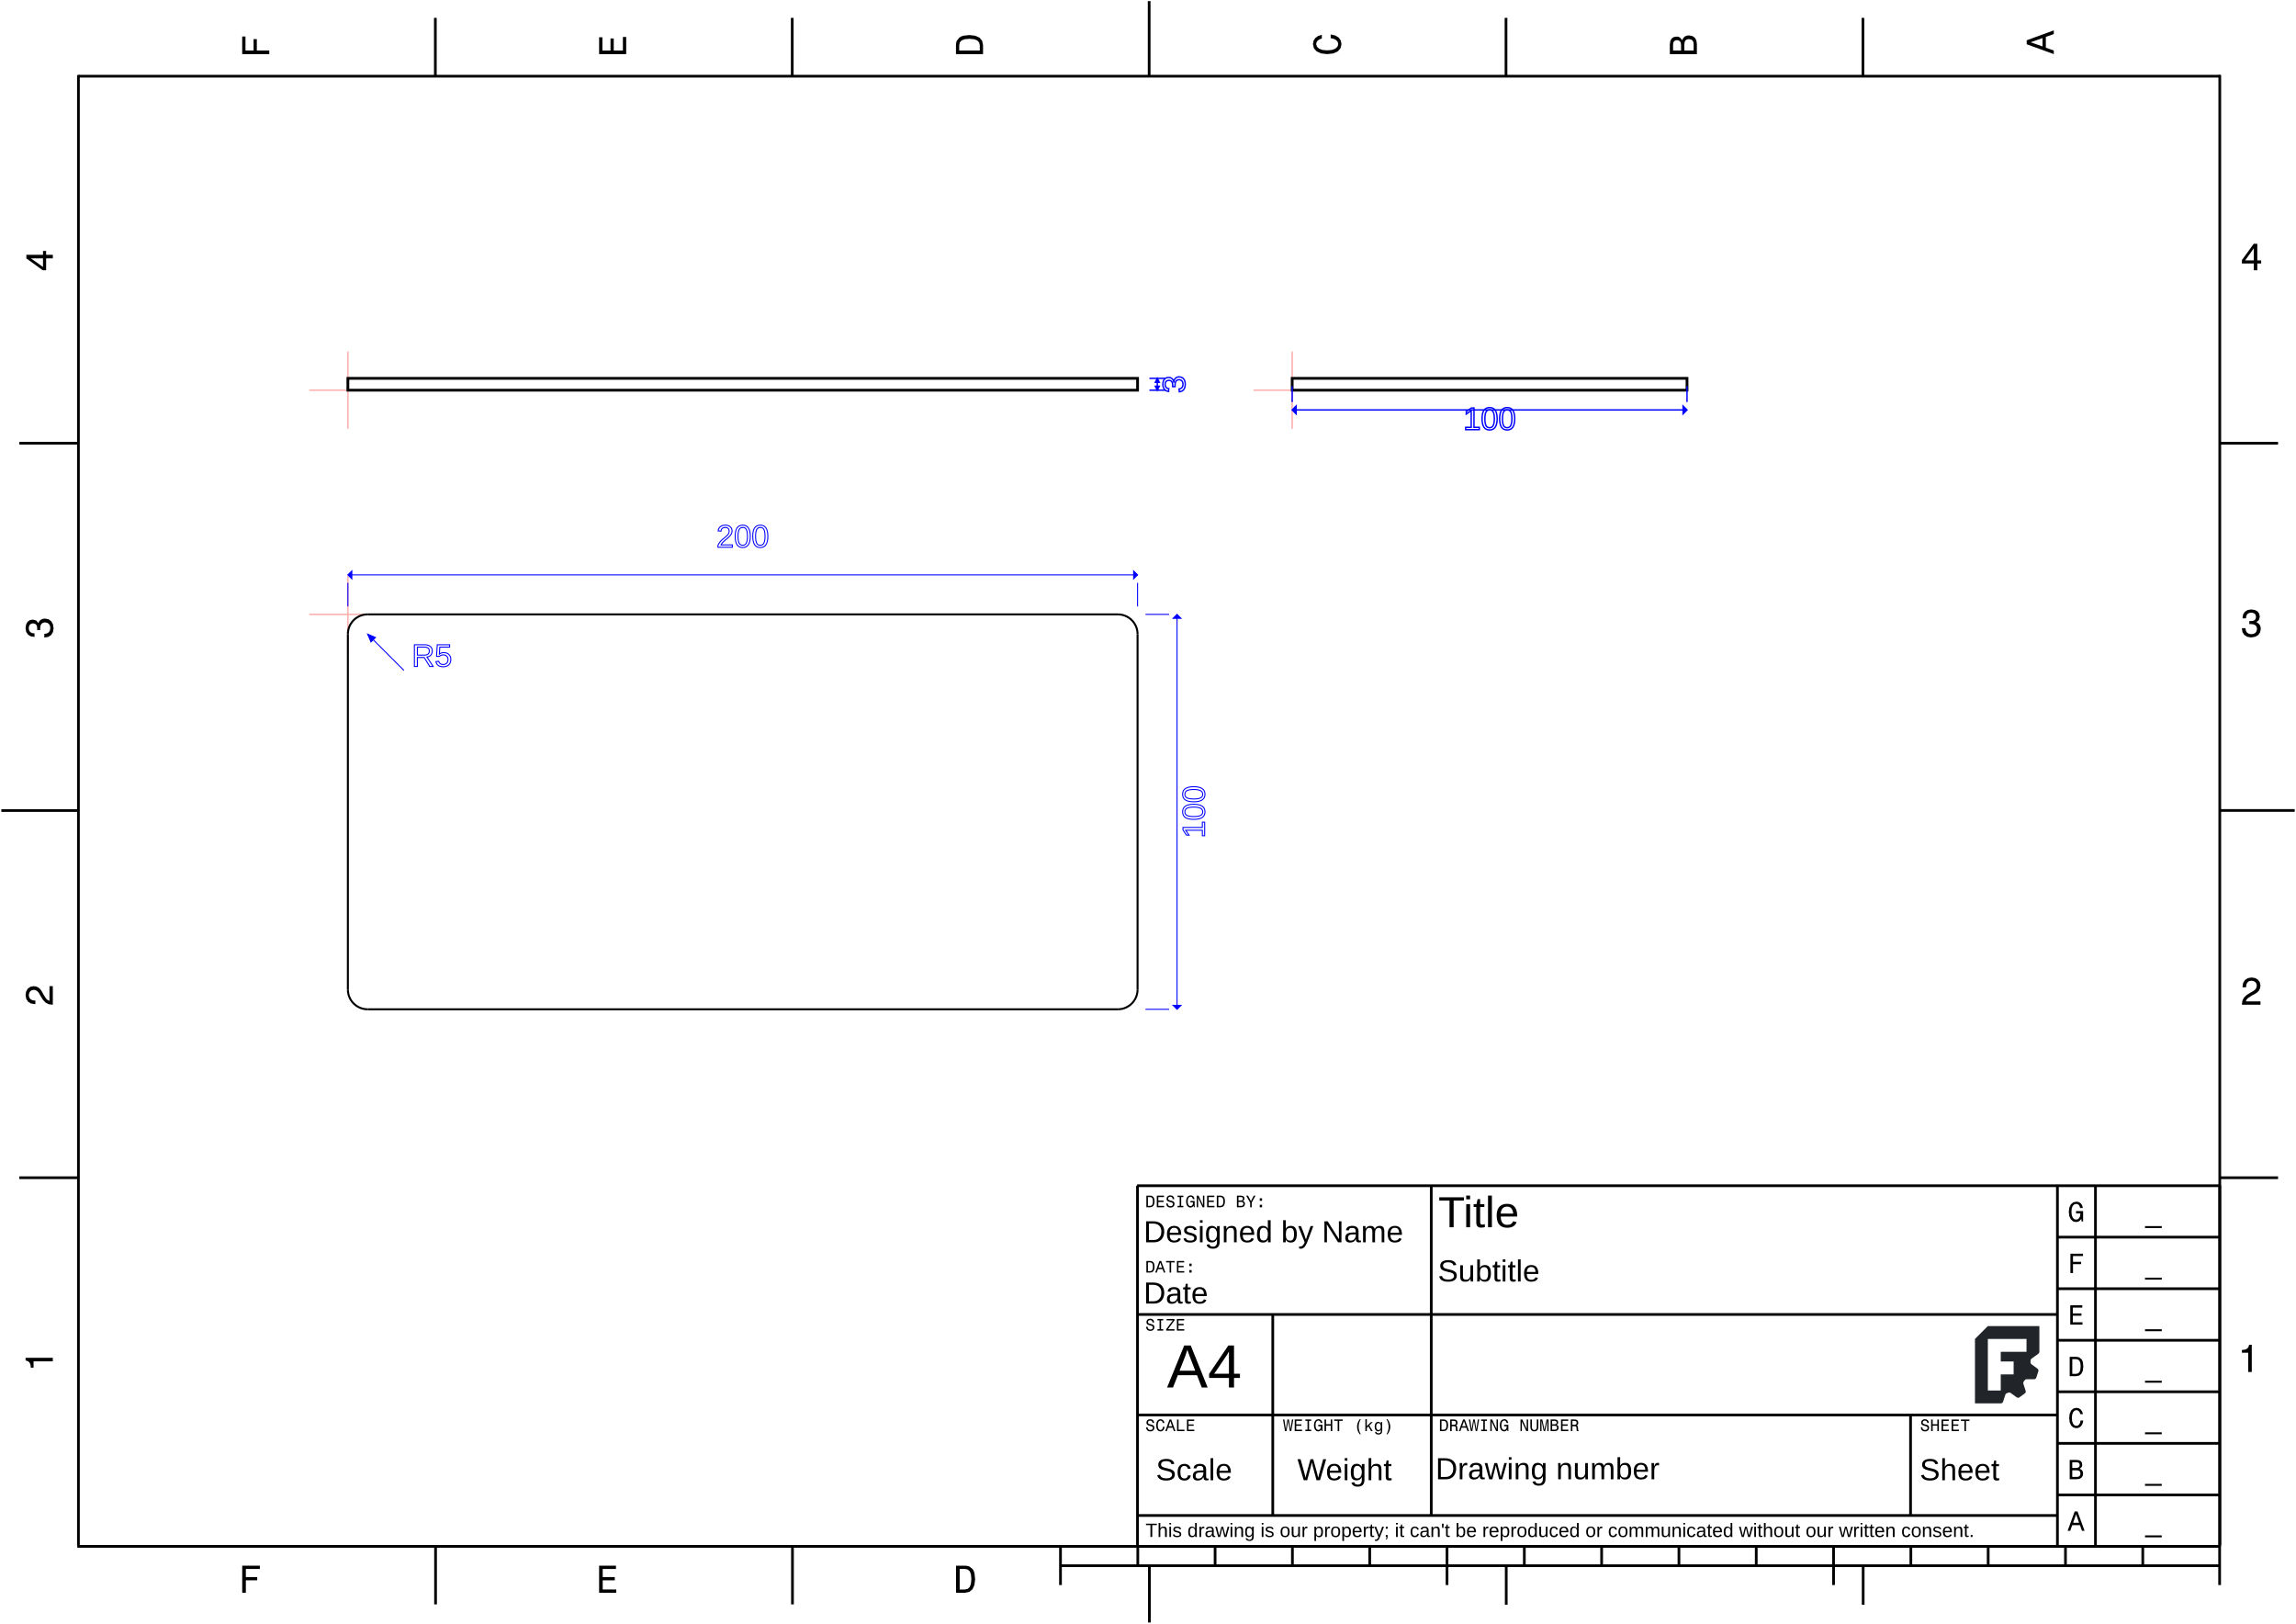
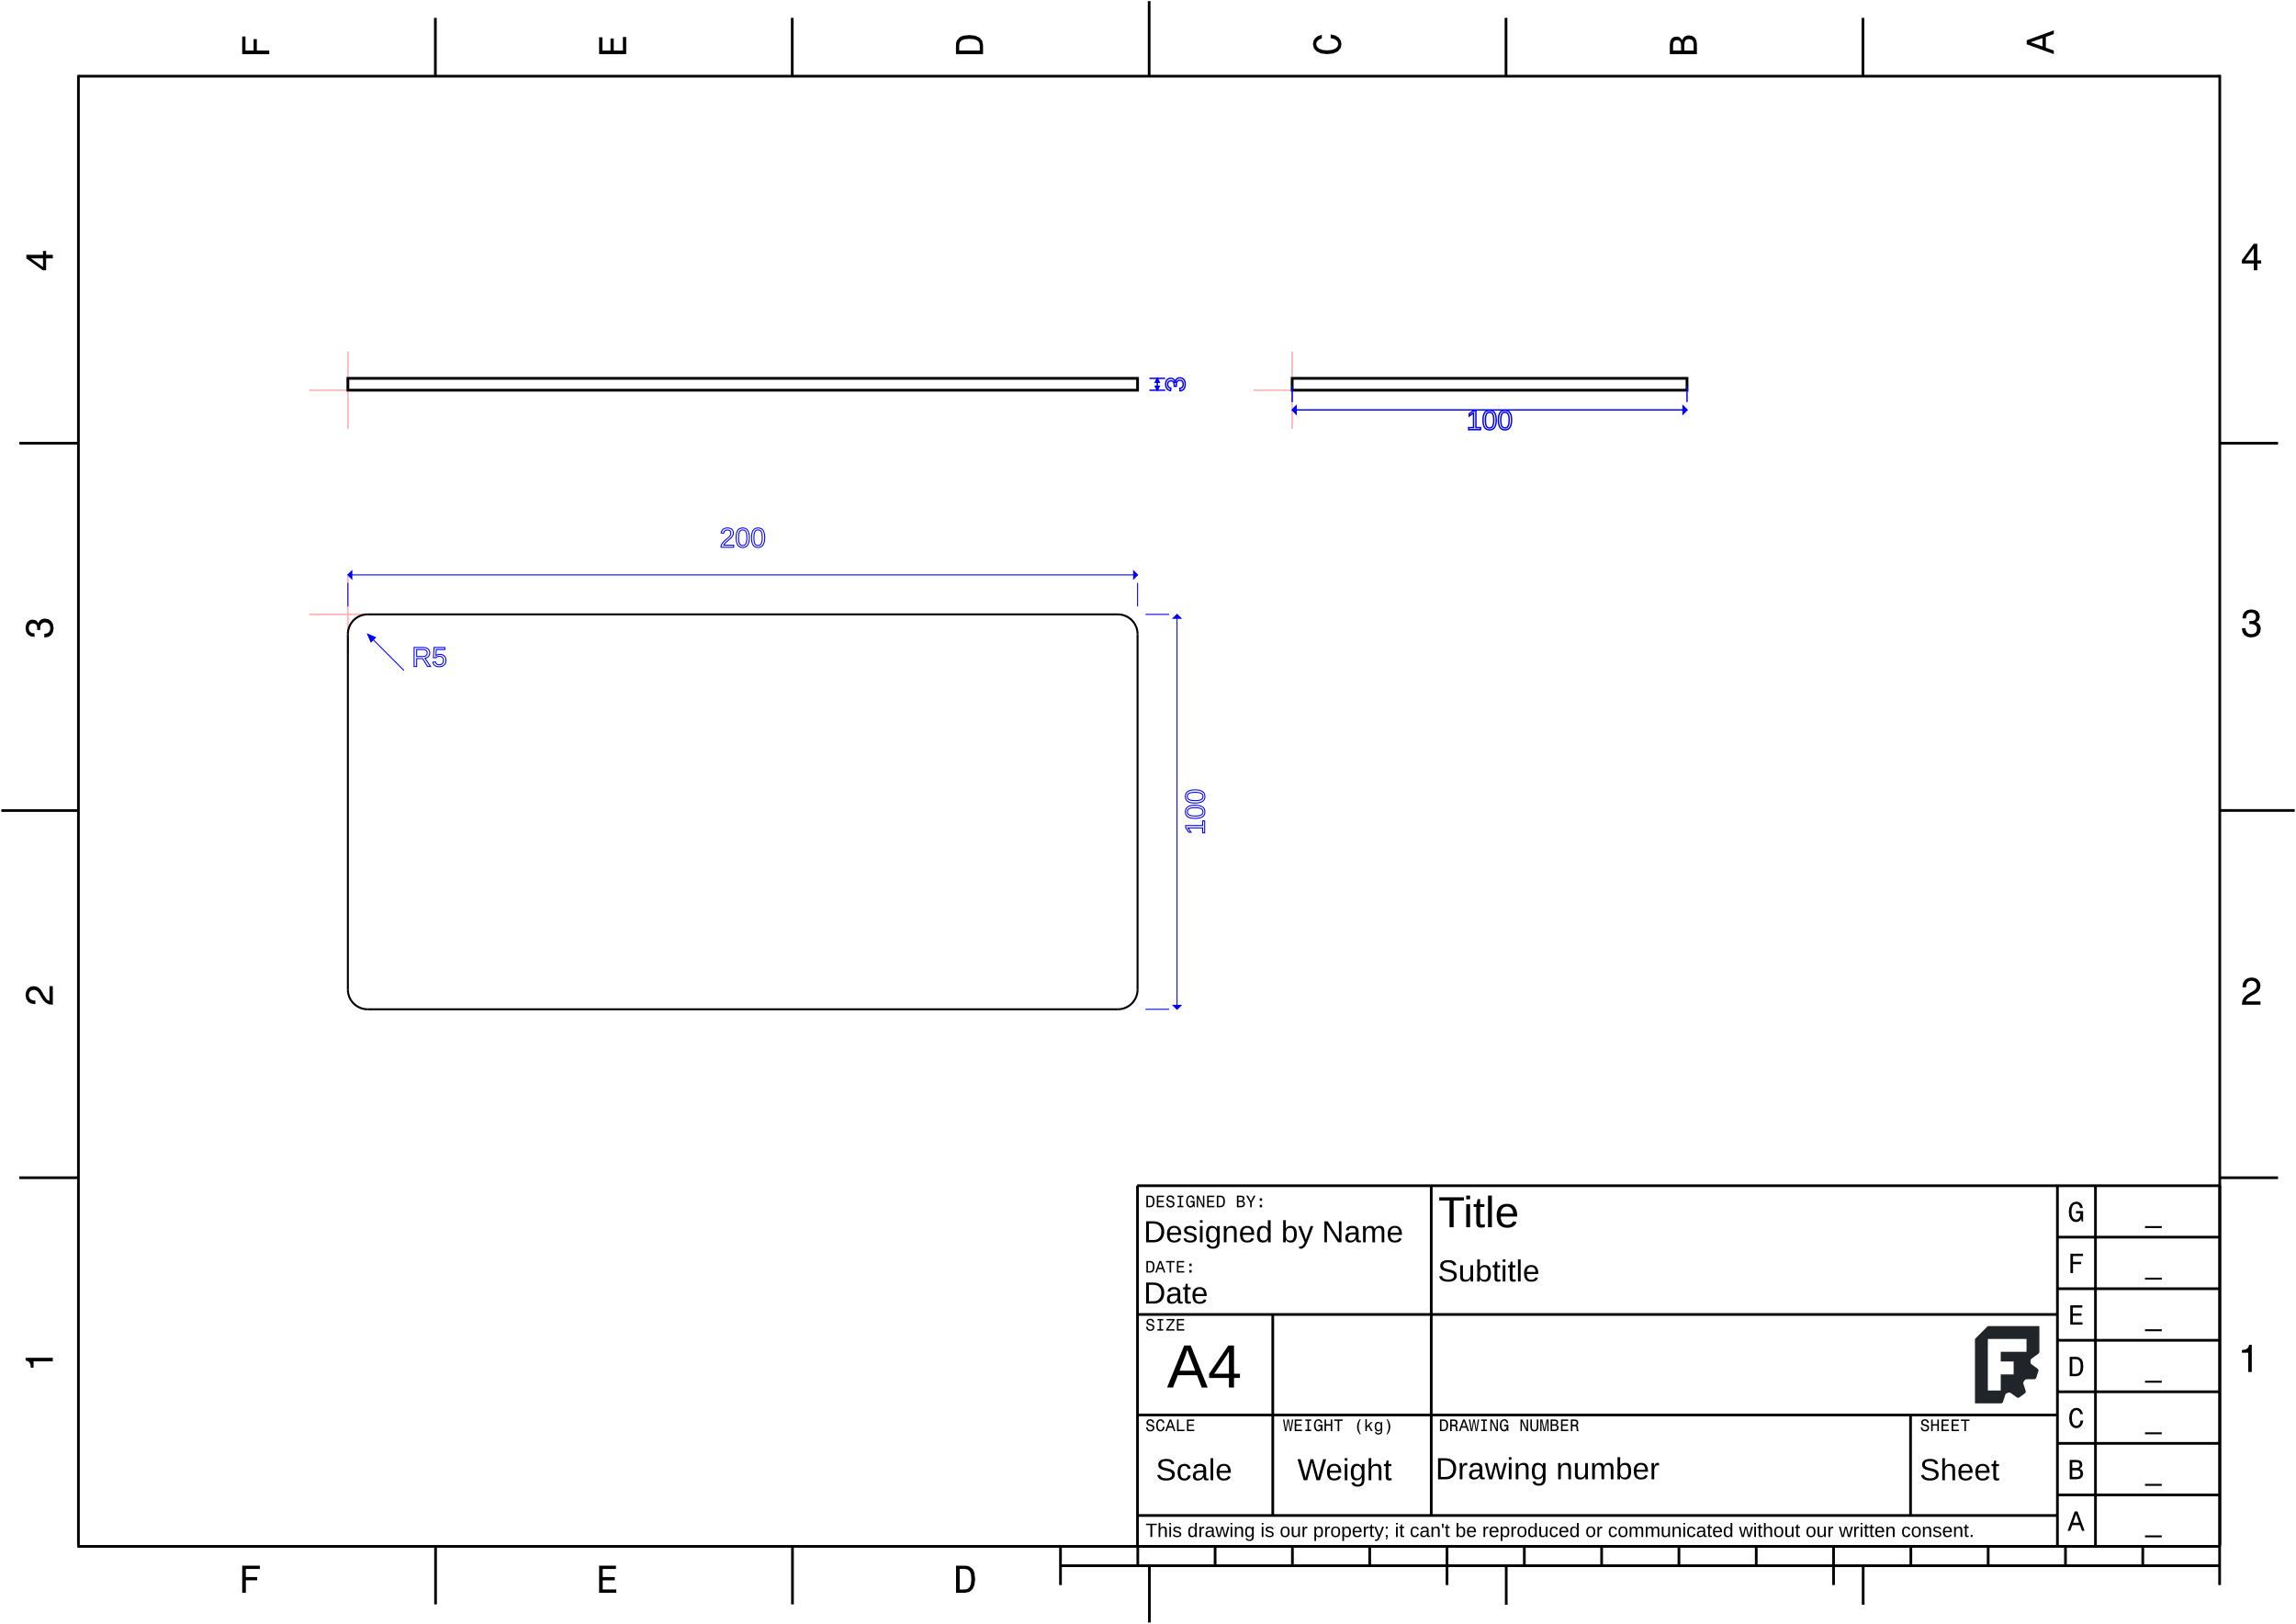
<svg xmlns="http://www.w3.org/2000/svg" xmlns:ns1="http://www.freecad.org/wiki/index.php?title=Svg_Namespace" id="svg2" width="297mm" height="210mm" version="1.1" viewBox="0 0 297 210">
  <defs id="defs1" />
  <path id="path6" d="m9.996 200h276.71" fill="none" stroke="#000" stroke-width=".35" />
  <path id="path8" d="m287.14 199.85v-190.16" fill="none" stroke="#000" stroke-width=".35" />
  <path id="path10" d="m287.2 9.854h-277.06" fill="none" stroke="#000" stroke-width=".35" />
  <path id="path12" d="m10.145 9.705v190.15" fill="none" stroke="#000" stroke-width=".35" />
  <path id="path14" d="m148.65 9.857v-9.715" fill="none" stroke="#000" stroke-width=".35" />
  <path id="path16" d="m148.68 202.65v7.194" fill="none" stroke="#000" stroke-width=".35" />
  <path id="path18" d="m10.169 104.83h-9.994" fill="none" stroke="#000" stroke-width=".35" />
  <path id="path20" d="m287.17 104.82h9.662" fill="none" stroke="#000" stroke-width=".35" />
  <path id="path22" d="m241.01 202.44v5.112" fill="none" stroke="#000" stroke-width=".35" />
  <path id="path24" d="m56.342 200v7.5" fill="none" stroke="#000" stroke-width=".35" />
  <path id="path26" d="m194.84 202.44v5.112" fill="none" stroke="#000" stroke-width=".35" />
  <path id="path28" d="m102.51 200v7.5" fill="none" stroke="#000" stroke-width=".35" />
  <path id="path32" d="m102.48 9.852v-7.541" fill="none" stroke="#000" stroke-width=".35" />
  <path id="path34" d="m194.81 9.852v-7.541" fill="none" stroke="#000" stroke-width=".35" />
  <path id="path36" d="m56.315 9.852v-7.541" fill="none" stroke="#000" stroke-width=".35" />
  <path id="path38" d="m240.98 9.852v-7.541" fill="none" stroke="#000" stroke-width=".35" />
  <path id="path42" d="m10 57.325h-7.5" fill="none" stroke="#000" stroke-width=".35" />
  <path id="path44" d="m10 152.32h-7.5" fill="none" stroke="#000" stroke-width=".35" />
  <path id="path46" d="m287.18 57.325h7.5" fill="none" stroke="#000" stroke-width=".35" />
  <path id="path48" d="m287.18 152.32h7.5" fill="none" stroke="#000" stroke-width=".35" />
  <path id="path50" d="m137.15 202.5h150.05" fill="none" stroke="#000" stroke-width=".35" />
  <path id="path52" d="m187.18 200v5" fill="none" stroke="#000" stroke-width=".35" />
  <path id="path54" d="m237.18 200v5" fill="none" stroke="#000" stroke-width=".35" />
  <path id="path58" d="m257.18 200v2.5" fill="none" stroke="#000" stroke-width=".35" />
  <path id="path62" d="m247.18 200v2.5" fill="none" stroke="#000" stroke-width=".35" />
  <path id="path66" d="m227.18 200v2.5" fill="none" stroke="#000" stroke-width=".35" />
  <path id="path68" d="m207.18 200v2.5" fill="none" stroke="#000" stroke-width=".35" />
  <path id="path70" d="m217.18 200v2.5" fill="none" stroke="#000" stroke-width=".35" />
  <path id="path72" d="m137.18 200v5" fill="none" stroke="#000" stroke-width=".35" />
  <path id="path74" d="m287.12 200v5" fill="none" stroke="#000" stroke-width=".35" />
  <path id="path78" d="m177.18 200v2.5" fill="none" stroke="#000" stroke-width=".35" />
  <path id="path80" d="m167.18 200v2.5" fill="none" stroke="#000" stroke-width=".35" />
  <path id="path82" d="m197.18 200v2.5" fill="none" stroke="#000" stroke-width=".35" />
  <path id="path84" d="m147.18 200v2.5" fill="none" stroke="#000" stroke-width=".35" />
  <path id="path86" d="m277.18 200v2.5" fill="none" stroke="#000" stroke-width=".35" />
  <path id="path88" d="m157.18 200v2.5" fill="none" stroke="#000" stroke-width=".35" />
  <path id="path90" d="m267.18 200v2.5" fill="none" stroke="#000" stroke-width=".35" />
  <g id="g470" transform="translate(-110.92 .82999)" fill="none" stroke="#000" stroke-width=".13">
    <path id="path472" d="m234.58 5.005v1.165h3.5v-1.165l-0.111-0.55-0.338-0.409-0.549-0.252-0.752-0.091-0.766 0.081-0.303 0.101-0.242 0.141-0.328 0.409-0.081 0.267-0.03 0.303zm0.419 0.035 0.075-0.383 0.232-0.262 0.414-0.156 0.61-0.05 0.59 0.055 0.414 0.156 0.247 0.267 0.081 0.373v0.661h-2.663v-0.661z" fill="#000" fill-rule="evenodd" stroke="none" />
  </g>
  <g id="g474" transform="translate(-104.58 .94092)" fill="none" stroke="#000" stroke-width=".13">
    <path id="path476" d="m185.58 6.059v-2.219h-0.423v1.755h-1.186v-1.563h-0.418v1.563h-1.049v-1.715h-0.424v2.179h3.5z" fill="#000" fill-rule="evenodd" stroke="none" />
  </g>
  <g id="g478" transform="translate(-117.15 .7493)" fill="none" stroke="#000" stroke-width=".13">
    <path id="path480" d="m289.28 4.183 0.424 0.101 0.302 0.166 0.187 0.232 0.06 0.272-0.09 0.328-0.273 0.257-0.444 0.171-0.615 0.055-0.61-0.055-0.449-0.166-0.272-0.257-0.096-0.333 0.05-0.242 0.142-0.207 0.227-0.161 0.312-0.111v-0.479l-0.479 0.151-0.363 0.262-0.227 0.358-0.081 0.429 0.126 0.535 0.353 0.408 0.58 0.262 0.787 0.091 0.787-0.091 0.58-0.262 0.358-0.408 0.121-0.535-0.096-0.469-0.267-0.378-0.439-0.267-0.595-0.141v0.484z" fill="#000" fill-rule="evenodd" stroke="none" />
  </g>
  <g id="g482" transform="translate(-98.25 .96616)" fill="none" stroke="#000" stroke-width=".13">
    <path id="path484" d="m133.08 6.034v-0.469h-1.609v-1.473h-0.418v1.473h-1.049v-1.81h-0.424v2.28h3.5z" fill="#000" fill-rule="evenodd" stroke="none" />
  </g>
  <g id="g486" transform="translate(-123.58 .83502)" fill="none" stroke="#000" stroke-width=".13">
    <path id="path488" d="m341.19 4.37-0.292-0.353-0.197-0.091-0.242-0.03-0.379 0.066-0.272 0.197-0.166 0.318-0.061 0.444v1.246h3.5v-1.316l-0.07-0.469-0.207-0.348-0.328-0.217-0.444-0.076-0.297 0.045-0.247 0.121-0.182 0.197-0.116 0.267zm-0.156 0.646v0.686h-1.034v-0.726l0.03-0.272 0.091-0.192 0.156-0.116 0.232-0.04 0.232 0.045 0.162 0.121 0.1 0.207 0.031 0.287zm1.629-0.111v0.797h-1.206v-0.751l0.036-0.318 0.105-0.227 0.182-0.136 0.262-0.045 0.278 0.045 0.191 0.126 0.116 0.212 0.036 0.298z" fill="#000" fill-rule="evenodd" stroke="none" />
  </g>
  <g id="g494" transform="translate(-129.91 .46686)" fill="none" stroke="#000" stroke-width=".13">
    <path id="path496" d="m395.58 6.533v-0.464l-1.029-0.368v-1.397l1.029-0.368v-0.474l-3.505 1.281v0.514l3.505 1.276zm-1.457-0.994-1.544-0.54 1.544-0.54v1.079z" fill="#000" fill-rule="evenodd" stroke="none" />
  </g>
  <g id="g502" transform="translate(0,-30.221)" fill="none" stroke="#000" stroke-width=".13">
    <path id="path504" d="m5.734 112.67h0.035l0.484-0.081 0.363-0.237 0.232-0.373 0.086-0.494-0.086-0.525-0.222-0.393-0.353-0.252-0.454-0.091-0.298 0.04-0.242 0.111-0.187 0.182-0.136 0.242-0.272-0.328-0.434-0.116-0.393 0.076-0.298 0.217-0.187 0.353-0.066 0.484 0.081 0.454 0.222 0.348 0.353 0.227 0.469 0.075h0.035v-0.449l-0.323-0.04-0.232-0.131-0.141-0.212-0.05-0.297 0.04-0.263 0.106-0.191 0.171-0.116 0.232-0.046 0.247 0.046 0.166 0.121 0.101 0.211 0.03 0.288-0.005 0.197h0.398l-0.01-0.247 0.045-0.318 0.121-0.237 0.197-0.141 0.257-0.051 0.293 0.056 0.217 0.146 0.136 0.232 0.045 0.307-0.05 0.318-0.151 0.232-0.242 0.146-0.333 0.056v0.464z" fill="#000" fill-rule="evenodd" stroke="none" />
  </g>
  <g id="g506" transform="translate(0,-56.881)" fill="none" stroke="#000" stroke-width=".13">
    <path id="path508" d="m6.833 186.83v-2.406h-0.434v1.901l-0.237-0.106-0.197-0.181-0.358-0.56-0.151-0.298-0.217-0.332-0.252-0.237-0.298-0.137-0.338-0.05-0.424 0.086-0.333 0.237-0.212 0.363-0.076 0.469 0.086 0.484 0.237 0.368 0.378 0.237 0.499 0.081h0.071v-0.459h-0.04l-0.343-0.045-0.252-0.137-0.161-0.216-0.055-0.288 0.05-0.292 0.126-0.217 0.197-0.142 0.247-0.05 0.232 0.035 0.197 0.096 0.171 0.162 0.151 0.221 0.161 0.298 0.313 0.494 0.333 0.348 0.403 0.207 0.509 0.066h0.015z" fill="#000" fill-rule="evenodd" stroke="none" />
  </g>
  <g id="g510" transform="translate(-123.73 -30.884)" fill="none" stroke="#000" stroke-width=".13">
    <path id="path512" d="m413.73 112.13v0.035l0.081 0.484 0.237 0.363 0.373 0.232 0.494 0.086 0.525-0.086 0.393-0.222 0.252-0.353 0.091-0.454-0.04-0.297-0.111-0.242-0.182-0.187-0.242-0.136 0.328-0.272 0.116-0.434-0.076-0.393-0.217-0.298-0.353-0.186-0.484-0.066-0.454 0.081-0.348 0.222-0.227 0.353-0.075 0.469v0.035h0.449l0.04-0.323 0.131-0.232 0.212-0.141 0.297-0.05 0.263 0.04 0.191 0.106 0.116 0.171 0.046 0.232-0.046 0.247-0.121 0.167-0.211 0.101-0.288 0.03-0.197-5e-3v0.398l0.247-0.01 0.318 0.046 0.237 0.121 0.141 0.196 0.051 0.257-0.056 0.293-0.146 0.217-0.232 0.136-0.307 0.045-0.318-0.05-0.232-0.151-0.146-0.242-0.056-0.333h-0.464z" fill="#000" fill-rule="evenodd" stroke="none" />
  </g>
  <g id="g514" transform="translate(-123.77 -57.483)" fill="none" stroke="#000" stroke-width=".13">
    <path id="path516" d="m413.77 187.43h2.406v-0.434h-1.901l0.106-0.237 0.181-0.196 0.56-0.358 0.298-0.152 0.332-0.216 0.237-0.253 0.137-0.297 0.05-0.338-0.086-0.424-0.237-0.333-0.363-0.211-0.469-0.076-0.484 0.086-0.368 0.237-0.237 0.378-0.081 0.499v0.071h0.459v-0.04l0.045-0.343 0.137-0.253 0.217-0.161 0.287-0.055 0.292 0.05 0.217 0.126 0.142 0.197 0.05 0.247-0.035 0.232-0.096 0.197-0.162 0.171-0.221 0.151-0.298 0.162-0.494 0.312-0.348 0.333-0.207 0.404-0.066 0.509v0.015z" fill="#000" fill-rule="evenodd" stroke="none" />
  </g>
  <g id="g518" transform="translate(0,-3.5108)" fill="none" stroke="#000" stroke-width=".13">
    <path id="path520" d="m6.833 36.923v-0.454h-0.867v-0.499h-0.403v0.499h-2.154v0.459l2.113 1.533h0.444v-1.538h0.867zm-1.271 1.115-1.568-1.115h1.568v1.115z" fill="#000" fill-rule="evenodd" stroke="none" />
  </g>
  <g id="g522" transform="translate(0,-83.82)" fill="none" stroke="#000" stroke-width=".13">
    <path id="path524" d="m6.833 259.89v-0.459h-3.525v0.343l0.308 0.091 0.207 0.181 0.121 0.278 0.04 0.383h0.358v-0.817h2.491z" fill="#000" fill-rule="evenodd" stroke="none" />
  </g>
  <g id="g526" transform="translate(-123.74 -4.0832)" fill="none" stroke="#000" stroke-width=".13">
    <path id="path528" d="m415.28 39.033h0.454v-0.867h0.5v-0.404h-0.5v-2.153h-0.459l-1.533 2.113v0.444h1.538v0.867zm-1.114-1.271 1.114-1.568v1.568h-1.114z" fill="#000" fill-rule="evenodd" stroke="none" />
  </g>
  <g id="g530" transform="translate(-124.09 -84.183)" fill="none" stroke="#000" stroke-width=".13">
    <path id="path532" d="m414.91 261.63h0.459v-3.525h-0.343l-0.091 0.308-0.181 0.206-0.277 0.121-0.384 0.041v0.358h0.817v2.491z" fill="#000" fill-rule="evenodd" stroke="none" />
  </g>
  <g id="g482-7" transform="matrix(0 1 -1 0 37.367 72.917)" fill="none" stroke="#000" stroke-width=".13">
    <path id="path484-3" d="m133.08 6.034v-0.469h-1.609v-1.473h-0.418v1.473h-1.049v-1.81h-0.424v2.28h3.5z" fill="#000" fill-rule="evenodd" stroke="none" />
  </g>
  <g id="g474-4" transform="matrix(0 1 -1 0 83.559 20.417)" fill="none" stroke="#000" stroke-width=".13">
    <path id="path476-2" d="m185.58 6.059v-2.219h-0.423v1.755h-1.186v-1.563h-0.418v1.563h-1.049v-1.715h-0.424v2.179h3.5z" fill="#000" fill-rule="evenodd" stroke="none" />
  </g>
  <g id="g470-7" transform="matrix(0 1 -1 0 129.84 -32.083)" fill="none" stroke="#000" stroke-width=".13">
    <path id="path472-0" d="m234.58 5.005v1.165h3.5v-1.165l-0.111-0.55-0.338-0.409-0.549-0.252-0.752-0.091-0.766 0.081-0.303 0.101-0.242 0.141-0.328 0.409-0.081 0.267-0.03 0.303zm0.419 0.035 0.075-0.383 0.232-0.262 0.414-0.156 0.61-0.05 0.59 0.055 0.414 0.156 0.247 0.267 0.081 0.373v0.661h-2.663v-0.661z" fill="#000" fill-rule="evenodd" stroke="none" />
  </g>
  <g id="g4419" transform="translate(-153.06 .054004)">
    <path id="path92" d="m300.15 199.95h140.09" fill="none" stroke="#000" stroke-width=".35" />
    <path id="path94" d="m300.2 199.99v-46.69" fill="none" stroke="#000" stroke-width=".35" />
    <path id="path96" d="m300.15 153.3h140.09" fill="none" stroke="#000" stroke-width=".35" />
    <path id="path98" d="m440.2 153.26v46.727" fill="none" stroke="#000" stroke-width=".35" />
    <path id="path100" d="m300.15 195.95h119.07" fill="none" stroke="#000" stroke-width=".35" />
    <path id="path102" d="m300.15 182.95h119.07" fill="none" stroke="#000" stroke-width=".35" />
    <path id="path104" d="m300.15 169.95h119.07" fill="none" stroke="#000" stroke-width=".35" />
    <path id="path108" d="m419.17 193.29h21.055" fill="none" stroke="#000" stroke-width=".35" />
    <path id="path110" d="m419.17 186.62h21.055" fill="none" stroke="#000" stroke-width=".35" />
    <path id="path112" d="m419.17 179.95h21.055" fill="none" stroke="#000" stroke-width=".35" />
    <path id="path114" d="m419.17 173.29h21.055" fill="none" stroke="#000" stroke-width=".35" />
    <path id="path116" d="m419.17 166.62h21.055" fill="none" stroke="#000" stroke-width=".35" />
    <path id="path118" d="m419.17 159.95h21.055" fill="none" stroke="#000" stroke-width=".35" />
    <path id="path124" d="m317.7 195.95v-26" fill="none" stroke="#000" stroke-width=".35" />
    <path id="path126" d="m338.2 195.99v-42.795" fill="none" stroke="#000" stroke-width=".35" />
    <path id="path128" d="m400.2 195.95v-13" fill="none" stroke="#000" stroke-width=".35" />
    <path id="path130" d="m419.2 199.99v-46.727" fill="none" stroke="#000" stroke-width=".35" />
    <path id="path132" d="m424.12 199.99v-46.727" fill="none" stroke="#000" stroke-width=".35" />
    <g id="g538" transform="matrix(1 0 0 1 80.199 -87.047)" fill="none" stroke="#000" stroke-width=".13">
      <path id="path540" d="m221.31 271.59h-0.197l0.044 0.23 0.108 0.168 0.166 0.102 0.225 0.036 0.223-0.034 0.166-0.095 0.106-0.149 0.039-0.197-0.033-0.177-0.09-0.115-0.147-0.075-0.197-0.057-0.169-0.041-0.11-0.047-0.063-0.069-0.019-0.109 0.019-0.097 0.057-0.073 0.086-0.05 0.119-0.017 0.121 0.021 0.095 0.059 0.063 0.097 0.03 0.132h0.197v-4e-3l-0.035-0.204-0.101-0.151-0.16-0.095-0.217-0.032-0.194 0.032-0.151 0.091-0.098 0.14-0.034 0.182 0.028 0.162 0.082 0.11 0.13 0.074 0.177 0.056 0.175 0.049 0.132 0.048 0.08 0.069 0.028 0.113-0.026 0.114-0.067 0.087-0.102 0.054-0.131 0.017-0.147-0.024-0.113-0.069-0.071-0.112-0.024-0.15zm1.993-0.062-0.043 0.181-0.072 0.13-0.099 0.08-0.117 0.026-0.14-0.039-0.111-0.117-0.073-0.19-0.024-0.264 0.024-0.261 0.071-0.192 0.111-0.117 0.142-0.041 0.104 0.021 0.089 0.061 0.069 0.097 0.047 0.134h0.206l-0.065-0.205-0.113-0.156-0.153-0.097-0.184-0.035-0.229 0.054-0.175 0.152-0.112 0.248-0.039 0.337 0.039 0.338 0.112 0.248 0.175 0.154 0.229 0.051 0.201-0.041 0.162-0.114 0.115-0.188 0.06-0.255h-0.207zm0.294 0.557h0.199l0.157-0.441h0.599l0.158 0.441h0.203l-0.549-1.502h-0.22l-0.547 1.502zm0.426-0.624 0.231-0.662 0.231 0.662h-0.462zm1.093 0.624h0.964v-0.181h-0.765v-1.319h-0.199v1.5zm1.286 0h0.951v-0.181h-0.752v-0.508h0.67v-0.179h-0.67v-0.45h0.735v-0.182h-0.934v1.5z" fill="#000" fill-rule="evenodd" stroke="none" />
    </g>
    <g id="g546" transform="matrix(1 0 0 1 78.041 -87.047)" fill="none" stroke="#000" stroke-width=".13">
      <path id="path548" d="m241.24 272.08h0.19l0.216-1.301 0.223 1.301h0.182l0.263-1.502h-0.173l-0.186 1.278-0.213-1.278h-0.189l-0.209 1.278-0.186-1.278h-0.177l0.259 1.502zm1.256 0h0.951v-0.181h-0.752v-0.508h0.67v-0.179h-0.67v-0.45h0.735v-0.182h-0.934v1.5zm1.655-0.181h-0.276v0.181h0.752v-0.181h-0.277v-1.137h0.277v-0.182h-0.752v0.182h0.276v1.137zm1.797-0.02 0.036 0.201h0.108v-0.81h-0.546v0.184h0.337v0.013l-0.026 0.198-0.069 0.147-0.106 0.093-0.132 0.031-0.147-0.039-0.115-0.117-0.073-0.192-0.026-0.264 0.024-0.262 0.073-0.192 0.117-0.117 0.158-0.041 0.108 0.022 0.088 0.06 0.065 0.102 0.037 0.136h0.214l-0.056-0.207-0.106-0.156-0.149-0.095-0.188-0.035-0.247 0.054-0.186 0.158-0.118 0.249-0.042 0.33 0.042 0.333 0.118 0.249 0.175 0.158 0.221 0.051 0.123-0.017 0.11-0.043 0.095-0.076 0.083-0.106zm0.404 0.201h0.201v-0.704h0.601v0.704h0.199v-1.5h-0.199v0.612h-0.601v-0.612h-0.201v1.5zm1.703 0h0.199v-1.318h0.454v-0.182h-1.109v0.182h0.456v1.318zm2.86 0.418h0.136l-0.124-0.23-0.086-0.239-0.054-0.253-0.017-0.255 0.017-0.255 0.054-0.251 0.086-0.242 0.124-0.229h-0.136l-0.158 0.237-0.111 0.236-0.064 0.246-0.02 0.258 0.02 0.259 0.064 0.244 0.111 0.236 0.158 0.238zm0.721-0.418h0.191v-0.408l0.198-0.192 0.342 0.6h0.214l-0.426-0.732 0.437-0.428h-0.24l-0.525 0.523v-0.914h-0.191v1.551zm2.179-0.051v-1.109h-0.181v0.188l-0.15-0.171-0.09-0.043-0.102-0.015-0.184 0.043-0.142 0.121-0.093 0.194-0.033 0.262 0.033 0.264 0.093 0.194 0.142 0.123 0.184 0.041 0.104-0.015 0.086-0.039 0.152-0.164v0.164l-0.018 0.13-0.047 0.093-0.091 0.054-0.136 0.02-0.119-0.013-0.084-0.033-0.05-0.056-0.015-0.076h-0.184v9e-3l0.028 0.138 0.087 0.104 0.138 0.067 0.188 0.024 0.225-0.033 0.149-0.09 0.084-0.158 0.026-0.218zm-0.778-0.53 0.019-0.192 0.059-0.143 0.091-0.084 0.121-0.031 0.127 0.031 0.095 0.084 0.059 0.143 0.021 0.192-0.021 0.197-0.059 0.14-0.095 0.087-0.127 0.028-0.121-0.028-0.091-0.087-0.059-0.142-0.019-0.195zm1.468 0.999 0.155-0.238 0.11-0.236 0.065-0.244 0.022-0.259-0.022-0.258-0.065-0.246-0.11-0.236-0.155-0.237h-0.137l0.121 0.229 0.087 0.242 0.052 0.251 0.019 0.255-0.019 0.255-0.052 0.253-0.089 0.239-0.119 0.23h0.137z" fill="#000" fill-rule="evenodd" stroke="none" />
    </g>
    <g id="g550" transform="matrix(1 0 0 1 73.175 -87.047)" fill="none" stroke="#000" stroke-width=".13">
      <path id="path552" d="m266.65 270.58h-0.499v1.5h0.499l0.236-0.047 0.175-0.145 0.108-0.236 0.039-0.322-0.035-0.328-0.043-0.13-0.06-0.104-0.175-0.14-0.115-0.035-0.13-0.013zm-0.015 0.18 0.165 0.032 0.112 0.1 0.067 0.177 0.022 0.261-0.024 0.253-0.067 0.178-0.115 0.105-0.16 0.035h-0.283v-1.141h0.283zm0.837 1.32h0.201v-0.633h0.205l0.151 7e-3 0.095 0.03 0.052 0.071 0.022 0.128 0.011 0.194 0.013 0.128 0.026 0.075h0.227v-0.041l-0.05-0.06-0.017-0.113-0.016-0.242-0.036-0.179-0.05-0.056-0.078-0.041 0.087-0.054 0.06-0.076 0.039-0.095 0.013-0.115-0.03-0.181-0.087-0.136-0.142-0.082-0.195-0.029h-0.501v1.5zm0.445-1.316 0.132 0.013 0.093 0.041 0.058 0.076 0.02 0.119-0.022 0.125-0.058 0.076-0.1 0.039-0.136 0.01h-0.231v-0.499h0.244zm0.681 1.316h0.199l0.157-0.441h0.599l0.158 0.441h0.203l-0.549-1.502h-0.22l-0.547 1.502zm0.426-0.624 0.231-0.662 0.231 0.662h-0.462zm1.124 0.624h0.19l0.216-1.301 0.222 1.301h0.182l0.264-1.502h-0.173l-0.186 1.278-0.214-1.278h-0.188l-0.21 1.278-0.186-1.278h-0.177l0.26 1.502zm1.61-0.181h-0.277v0.181h0.752v-0.181h-0.276v-1.137h0.276v-0.182h-0.752v0.182h0.277v1.137zm0.908 0.181h0.179v-1.229l0.575 1.229h0.231v-1.5h-0.181v1.23l-0.569-1.23h-0.235v1.5zm2.189-0.201 0.037 0.201h0.108v-0.81h-0.547v0.184h0.337v0.013l-0.026 0.198-0.069 0.147-0.106 0.093-0.132 0.031-0.147-0.039-0.114-0.117-0.074-0.192-0.026-0.264 0.024-0.262 0.074-0.192 0.116-0.117 0.158-0.041 0.108 0.022 0.089 0.06 0.065 0.102 0.036 0.136h0.214l-0.056-0.207-0.106-0.156-0.149-0.095-0.188-0.035-0.246 0.054-0.186 0.158-0.119 0.249-0.041 0.33 0.041 0.333 0.119 0.249 0.175 0.158 0.22 0.051 0.124-0.017 0.11-0.043 0.095-0.076 0.082-0.106zm1.714 0.201h0.179v-1.229l0.575 1.229h0.232v-1.5h-0.182v1.23l-0.568-1.23h-0.236v1.5zm1.277-0.57 0.031 0.27 0.095 0.192 0.16 0.111 0.231 0.038 0.229-0.038 0.16-0.111 0.095-0.19 0.032-0.272v-0.93h-0.201v0.941l-0.019 0.183-0.058 0.132-0.1 0.078-0.138 0.026-0.143-0.026-0.099-0.078-0.059-0.129-0.017-0.186v-0.941h-0.199v0.93zm1.278 0.57h0.166v-1.361l0.281 1.361h0.186l0.279-1.361v1.361h0.168v-1.5h-0.263l-0.277 1.323-0.274-1.323h-0.266v1.5zm2.111-0.81 0.152-0.125 0.039-0.085 0.013-0.103-0.029-0.163-0.084-0.116-0.136-0.072-0.19-0.026h-0.534v1.5h0.564l0.201-0.03 0.149-0.088 0.093-0.141 0.033-0.19-0.02-0.128-0.052-0.106-0.084-0.077-0.115-0.05zm-0.276-0.067h-0.294v-0.443h0.311l0.117 0.013 0.082 0.039 0.05 0.067 0.017 0.099-0.02 0.1-0.051 0.069-0.089 0.043-0.123 0.013zm0.047 0.698h-0.341v-0.517h0.322l0.136 0.016 0.097 0.045 0.059 0.078 0.019 0.112-0.019 0.119-0.054 0.082-0.091 0.05-0.128 0.015zm0.806 0.179h0.951v-0.181h-0.752v-0.508h0.67v-0.179h-0.67v-0.45h0.735v-0.182h-0.934v1.5zm1.273 0h0.202v-0.633h0.205l0.151 7e-3 0.095 0.03 0.052 0.071 0.022 0.128 0.011 0.194 0.012 0.128 0.026 0.075h0.227v-0.041l-0.049-0.06-0.018-0.113-0.015-0.242-0.037-0.179-0.049-0.056-0.078-0.041 0.086-0.054 0.061-0.076 0.039-0.095 0.013-0.115-0.03-0.181-0.087-0.136-0.143-0.082-0.194-0.029h-0.502v1.5zm0.446-1.316 0.132 0.013 0.093 0.041 0.058 0.076 0.019 0.119-0.021 0.125-0.059 0.076-0.099 0.039-0.136 0.01h-0.231v-0.499h0.244z" fill="#000" fill-rule="evenodd" stroke="none" />
    </g>
    <g id="g554" transform="matrix(1 0 0 1 35.412 -87.047)" fill="none" stroke="#000" stroke-width=".13">
      <path id="path556" d="m366.31 271.59h-0.197l0.044 0.23 0.108 0.168 0.166 0.102 0.225 0.036 0.223-0.034 0.166-0.095 0.106-0.149 0.039-0.197-0.033-0.177-0.09-0.115-0.147-0.075-0.197-0.057-0.169-0.041-0.11-0.047-0.063-0.069-0.019-0.108 0.019-0.098 0.057-0.073 0.086-0.05 0.119-0.017 0.121 0.021 0.095 0.059 0.063 0.097 0.03 0.132h0.197v-4e-3l-0.035-0.204-0.101-0.151-0.16-0.095-0.217-0.032-0.194 0.032-0.151 0.091-0.098 0.14-0.034 0.182 0.028 0.162 0.082 0.11 0.13 0.074 0.177 0.056 0.175 0.049 0.132 0.048 0.08 0.069 0.028 0.113-0.026 0.114-0.067 0.087-0.102 0.054-0.131 0.017-0.147-0.024-0.113-0.069-0.071-0.112-0.024-0.15zm1.141 0.495h0.201v-0.704h0.601v0.704h0.199v-1.5h-0.199v0.612h-0.601v-0.612h-0.201v1.5zm1.349 0h0.951v-0.181h-0.752v-0.508h0.67v-0.179h-0.67v-0.45h0.735v-0.182h-0.934v1.5zm1.301 0h0.951v-0.181h-0.752v-0.508h0.67v-0.179h-0.67v-0.45h0.735v-0.182h-0.934v1.5zm1.656 0h0.199v-1.318h0.453v-0.182h-1.108v0.182h0.456v1.318z" fill="#000" fill-rule="evenodd" stroke="none" />
    </g>
    <g id="g558" transform="matrix(1 0 0 1 80.199 -87.047)" fill="none" stroke="#000" stroke-width=".13">
      <path id="path560" d="m221.31 258.59h-0.197l0.044 0.23 0.108 0.168 0.166 0.102 0.225 0.036 0.223-0.034 0.166-0.095 0.106-0.149 0.039-0.197-0.033-0.177-0.09-0.115-0.147-0.075-0.197-0.057-0.169-0.041-0.11-0.047-0.063-0.069-0.019-0.109 0.019-0.097 0.057-0.073 0.086-0.05 0.119-0.017 0.121 0.021 0.095 0.059 0.063 0.097 0.03 0.132h0.197v-4e-3l-0.035-0.204-0.101-0.151-0.16-0.095-0.217-0.032-0.194 0.032-0.151 0.091-0.098 0.14-0.034 0.182 0.028 0.162 0.082 0.11 0.13 0.074 0.177 0.056 0.175 0.049 0.132 0.048 0.08 0.069 0.028 0.113-0.026 0.114-0.067 0.087-0.102 0.054-0.131 0.017-0.147-0.024-0.113-0.069-0.071-0.112-0.024-0.15zm1.543 0.314h-0.276v0.181h0.752v-0.181h-0.277v-1.137h0.277v-0.182h-0.752v0.182h0.276v1.137zm0.863 0.181h1.076v-0.181h-0.839l0.839-1.148v-0.171h-1.018v0.182h0.793l-0.851 1.146v0.172zm1.385 0h0.951v-0.181h-0.752v-0.508h0.67v-0.179h-0.67v-0.45h0.735v-0.182h-0.934v1.5z" fill="#000" fill-rule="evenodd" stroke="none" />
    </g>
    <g id="g570" transform="matrix(1 0 0 1 80.199 -87.047)" fill="none" stroke="#000" stroke-width=".13">
      <path id="path572" d="m221.65 250.08h-0.499v1.5h0.499l0.236-0.047 0.175-0.145 0.108-0.236 0.039-0.322-0.035-0.328-0.043-0.13-0.06-0.104-0.175-0.14-0.115-0.035-0.13-0.013zm-0.015 0.18 0.165 0.032 0.112 0.1 0.067 0.177 0.022 0.261-0.024 0.253-0.067 0.178-0.115 0.105-0.16 0.035h-0.283v-1.141h0.283zm0.662 1.32h0.199l0.157-0.441h0.599l0.158 0.441h0.203l-0.549-1.502h-0.22l-0.547 1.502zm0.425-0.624 0.232-0.662 0.231 0.662h-0.463zm1.433 0.624h0.199v-1.318h0.454v-0.182h-1.109v0.182h0.456v1.318zm0.947 0h0.951v-0.181h-0.752v-0.508h0.67v-0.179h-0.67v-0.45h0.735v-0.182h-0.934v1.5zm1.606 0h0.298v-0.322h-0.298v0.322zm0-0.838h0.298v-0.322h-0.298v0.322z" fill="#000" fill-rule="evenodd" stroke="none" />
    </g>
    <g id="g578" transform="matrix(1 0 0 1 80.199 -72.994)" fill="none" stroke="#000" stroke-width=".13">
      <path id="path580" d="m221.65 227.58h-0.499v1.5h0.499l0.236-0.047 0.175-0.145 0.108-0.236 0.039-0.322-0.035-0.328-0.043-0.13-0.06-0.104-0.175-0.14-0.115-0.035-0.13-0.013zm-0.015 0.18 0.165 0.032 0.112 0.1 0.067 0.177 0.022 0.261-0.024 0.253-0.067 0.178-0.115 0.105-0.16 0.035h-0.283v-1.141h0.283zm0.865 1.32h0.951v-0.181h-0.752v-0.508h0.67v-0.179h-0.67v-0.45h0.735v-0.182h-0.934v1.5zm1.413-0.495h-0.196l0.043 0.23 0.108 0.168 0.166 0.102 0.225 0.036 0.223-0.034 0.166-0.095 0.106-0.149 0.039-0.197-0.032-0.177-0.091-0.115-0.147-0.075-0.197-0.057-0.168-0.041-0.111-0.047-0.062-0.069-0.02-0.109 0.02-0.097 0.056-0.073 0.086-0.05 0.119-0.017 0.121 0.021 0.095 0.059 0.063 0.097 0.03 0.132h0.197v-5e-3l-0.035-0.203-0.101-0.151-0.16-0.095-0.216-0.032-0.195 0.032-0.151 0.091-0.097 0.14-0.035 0.182 0.028 0.162 0.082 0.11 0.13 0.074 0.177 0.056 0.175 0.049 0.132 0.048 0.08 0.069 0.028 0.113-0.026 0.114-0.067 0.087-0.101 0.054-0.132 0.017-0.147-0.024-0.112-0.069-0.072-0.112-0.024-0.15zm1.544 0.314h-0.277v0.181h0.752v-0.181h-0.277v-1.137h0.277v-0.182h-0.752v0.182h0.277v1.137zm1.796-0.02 0.037 0.201h0.108v-0.81h-0.547v0.184h0.337v0.013l-0.026 0.198-0.069 0.147-0.106 0.093-0.132 0.031-0.147-0.039-0.114-0.117-0.074-0.192-0.026-0.264 0.024-0.262 0.073-0.192 0.117-0.117 0.158-0.041 0.108 0.022 0.089 0.06 0.064 0.102 0.037 0.136h0.214l-0.056-0.207-0.106-0.156-0.149-0.095-0.188-0.035-0.247 0.054-0.185 0.158-0.119 0.249-0.041 0.33 0.041 0.333 0.119 0.249 0.175 0.158 0.22 0.051 0.123-0.017 0.111-0.043 0.095-0.076 0.082-0.106zm0.413 0.201h0.179v-1.229l0.575 1.229h0.231v-1.5h-0.181v1.23l-0.569-1.23h-0.235v1.5zm1.34 0h0.951v-0.181h-0.752v-0.508h0.67v-0.179h-0.67v-0.45h0.734v-0.182h-0.933v1.5zm1.753-1.5h-0.5v1.5h0.5l0.235-0.047 0.175-0.145 0.108-0.236 0.039-0.322-0.034-0.328-0.044-0.13-0.06-0.104-0.175-0.14-0.115-0.035-0.129-0.013zm-0.016 0.18 0.165 0.032 0.112 0.1 0.067 0.177 0.022 0.261-0.024 0.253-0.067 0.178-0.115 0.105-0.16 0.035h-0.283v-1.141h0.283zm2.89 0.51 0.152-0.125 0.038-0.085 0.013-0.104-0.028-0.162-0.084-0.116-0.136-0.072-0.19-0.026h-0.534v1.5h0.564l0.201-0.03 0.149-0.088 0.093-0.141 0.032-0.19-0.019-0.128-0.052-0.106-0.084-0.077-0.115-0.05zm-0.276-0.067h-0.294v-0.443h0.311l0.117 0.013 0.082 0.039 0.049 0.067 0.018 0.099-0.02 0.1-0.052 0.069-0.088 0.043-0.123 0.013zm0.047 0.698h-0.341v-0.517h0.322l0.136 0.016 0.097 0.045 0.058 0.078 0.02 0.112-0.02 0.119-0.054 0.082-0.09 0.05-0.128 0.015zm1.373 0.179v-0.607l0.492-0.895h-0.224l-0.37 0.711-0.374-0.711h-0.24l0.515 0.908v0.594h0.201zm1.039 0h0.299v-0.322h-0.299v0.322zm0-0.838h0.299v-0.322h-0.299v0.322z" fill="#000" fill-rule="evenodd" stroke="none" />
    </g>
    <g id="g594" transform="matrix(1 0 0 1 34.119 -87.047)" fill="none" stroke="#000" stroke-width=".13">
      <path id="path596" d="m386.4 284.98h0.331l0.263-0.735h0.998l0.263 0.735h0.339l-0.915-2.503h-0.368l-0.911 2.503zm0.71-1.041 0.385-1.102 0.385 1.102h-0.77z" fill="#000" fill-rule="evenodd" stroke="none" />
    </g>
    <g id="g598" transform="matrix(1 0 0 1 31.608 -87.047)" fill="none" stroke="#000" stroke-width=".13">
      <path id="path600" d="m398.92 285.57v0.252h2.168v-0.252h-2.168z" fill="#000" fill-rule="evenodd" stroke="none" />
    </g>
    <g id="g602" transform="matrix(1 0 0 1 34.119 -87.047)" fill="none" stroke="#000" stroke-width=".13">
      <path id="path604" d="m387.95 276.96 0.252-0.209 0.065-0.141 0.022-0.173-0.047-0.27-0.14-0.194-0.227-0.119-0.317-0.044h-0.89v2.5h0.94l0.335-0.05 0.249-0.148 0.155-0.234 0.054-0.317-0.033-0.212-0.086-0.177-0.141-0.13-0.191-0.082zm-0.461-0.112h-0.49v-0.739h0.519l0.195 0.022 0.136 0.065 0.083 0.112 0.029 0.165-0.032 0.166-0.087 0.115-0.147 0.072-0.206 0.022zm0.079 1.163h-0.569v-0.86h0.537l0.227 0.025 0.162 0.075 0.097 0.13 0.033 0.187-0.033 0.199-0.09 0.136-0.151 0.083-0.213 0.025z" fill="#000" fill-rule="evenodd" stroke="none" />
    </g>
    <g id="g606" transform="matrix(1 0 0 1 31.608 -87.047)" fill="none" stroke="#000" stroke-width=".13">
      <path id="path608" d="m398.92 278.91v0.253h2.168v-0.253h-2.168z" fill="#000" fill-rule="evenodd" stroke="none" />
    </g>
    <g id="g610" transform="matrix(1 0 0 1 34.119 -87.047)" fill="none" stroke="#000" stroke-width=".13">
      <path id="path612" d="m388.08 270.71-0.072 0.303-0.119 0.216-0.166 0.133-0.195 0.044-0.234-0.065-0.183-0.195-0.123-0.317-0.04-0.439 0.04-0.436 0.119-0.321 0.184-0.194 0.237-0.069 0.173 0.036 0.148 0.101 0.115 0.162 0.08 0.224h0.342l-0.108-0.343-0.188-0.259-0.255-0.162-0.307-0.058-0.381 0.09-0.292 0.253-0.188 0.414-0.064 0.562 0.064 0.562 0.188 0.414 0.292 0.256 0.381 0.086 0.335-0.068 0.271-0.191 0.191-0.314 0.1-0.425h-0.345z" fill="#000" fill-rule="evenodd" stroke="none" />
    </g>
    <g id="g614" transform="matrix(1 0 0 1 31.608 -87.047)" fill="none" stroke="#000" stroke-width=".13">
      <path id="path616" d="m398.92 272.24v0.252h2.168v-0.252h-2.168z" fill="#000" fill-rule="evenodd" stroke="none" />
    </g>
    <g id="g618" transform="matrix(1 0 0 1 34.119 -87.047)" fill="none" stroke="#000" stroke-width=".13">
      <path id="path620" d="m387.5 262.48h-0.832v2.5h0.832l0.393-0.079 0.292-0.242 0.18-0.392 0.065-0.537-0.058-0.547-0.072-0.217-0.101-0.172-0.292-0.235-0.19-0.057-0.217-0.022zm-0.025 0.299 0.274 0.054 0.187 0.166 0.112 0.295 0.036 0.436-0.04 0.422-0.111 0.295-0.191 0.176-0.267 0.058h-0.472v-1.902h0.472z" fill="#000" fill-rule="evenodd" stroke="none" />
    </g>
    <g id="g622" transform="matrix(1 0 0 1 31.608 -87.047)" fill="none" stroke="#000" stroke-width=".13">
      <path id="path624" d="m398.92 265.57v0.252h2.168v-0.252h-2.168z" fill="#000" fill-rule="evenodd" stroke="none" />
    </g>
    <g id="g626" transform="matrix(1 0 0 1 34.119 -87.047)" fill="none" stroke="#000" stroke-width=".13">
      <path id="path628" d="m386.74 258.31h1.585v-0.302h-1.254v-0.847h1.117v-0.299h-1.117v-0.749h1.225v-0.303h-1.556v2.5z" fill="#000" fill-rule="evenodd" stroke="none" />
    </g>
    <g id="g630" transform="matrix(1 0 0 1 31.608 -87.047)" fill="none" stroke="#000" stroke-width=".13">
      <path id="path632" d="m398.92 258.91v0.253h2.168v-0.253h-2.168z" fill="#000" fill-rule="evenodd" stroke="none" />
    </g>
    <g id="g634" transform="matrix(1 0 0 1 34.119 -87.047)" fill="none" stroke="#000" stroke-width=".13">
      <path id="path636" d="m386.76 251.64h0.335v-1.149h1.051v-0.299h-1.051v-0.75h1.293v-0.302h-1.628v2.5z" fill="#000" fill-rule="evenodd" stroke="none" />
    </g>
    <g id="g638" transform="matrix(1 0 0 1 31.608 -87.047)" fill="none" stroke="#000" stroke-width=".13">
      <path id="path640" d="m398.92 252.24v0.252h2.168v-0.252h-2.168z" fill="#000" fill-rule="evenodd" stroke="none" />
    </g>
    <g id="g642" transform="matrix(1 0 0 1 34.119 -87.047)" fill="none" stroke="#000" stroke-width=".13">
      <path id="path644" d="m388.16 244.64 0.061 0.335h0.181v-1.351h-0.912v0.306h0.562v0.022l-0.043 0.331-0.115 0.245-0.177 0.155-0.22 0.051-0.245-0.065-0.19-0.195-0.123-0.32-0.043-0.44 0.039-0.436 0.123-0.32 0.194-0.195 0.263-0.068 0.181 0.036 0.147 0.101 0.108 0.169 0.062 0.227h0.356l-0.093-0.346-0.177-0.259-0.249-0.159-0.313-0.057-0.411 0.09-0.309 0.263-0.199 0.414-0.068 0.551 0.068 0.555 0.199 0.414 0.291 0.263 0.368 0.087 0.205-0.029 0.184-0.072 0.158-0.126 0.137-0.177z" fill="#000" fill-rule="evenodd" stroke="none" />
    </g>
    <g id="g646" transform="matrix(1 0 0 1 31.608 -87.047)" fill="none" stroke="#000" stroke-width=".13">
      <path id="path648" d="m398.92 245.57v0.252h2.168v-0.252h-2.168z" fill="#000" fill-rule="evenodd" stroke="none" />
    </g>
    <text id="text4183" x="301.236" y="198.727" fill="#000000" font-family="Arial" style="line-height:0%" ns1:editable="copyright">
      <tspan id="tspan4185" x="301.236" y="198.727" font-size="2.5px" style="line-height:1.25">This drawing is our property; it can't be reproduced or communicated without our written consent.</tspan>
    </text>
    <text id="text4415" x="304.012" y="179.4" fill="#000000" font-family="Arial" style="line-height:0%">
      <tspan id="tspan4417" x="304.012" y="179.4" font-size="7.902px" style="line-height:1.25">A4</tspan>
    </text>
    <path id="path10-4" style="fill:#212529;fill-opacity:1;fill-rule:evenodd;stroke:none;stroke-width:0.7;stroke-linecap:square" d="m 257.14,171.504 -1.667,1.667 v 8.333 h 3.354 c 0.126,0 0.238,-0.082 0.277,-0.202 l 0.301,-0.928 c 0.029,-0.089 0.098,-0.158 0.187,-0.187 l 0.232,-0.076 c 0.089,-0.029 0.187,-0.013 0.262,0.042 l 0.789,0.574 c 0.102,0.074 0.241,0.074 0.343,0 l 0.707,-0.514 c 0.102,-0.074 0.145,-0.206 0.106,-0.326 l -0.301,-0.929 c -0.029,-0.089 -0.013,-0.186 0.042,-0.261 l 0.143,-0.197 c 0.055,-0.076 0.143,-0.12 0.236,-0.12 h 0.976 c 0.126,2e-5 0.238,-0.082 0.278,-0.202 l 0.27,-0.832 c 0.039,-0.12 -0.003,-0.252 -0.106,-0.326 l -0.789,-0.574 c -0.076,-0.055 -0.12,-0.143 -0.12,-0.236 v -0.244 c 0,-0.093 0.045,-0.181 0.12,-0.236 l 0.905,-0.658 c 0.076,-0.055 0.12,-0.143 0.12,-0.236 V 171.504 Z m 0,1.667 h 5 v 1.667 h -3.333 v 1.25 h 1.667 v 1.667 h -1.667 v 2.083 h -1.667 z" transform="translate(153.06,-0.054004)" />
  </g>
  <g id="g3298" fill="#000000" font-family="Arial" letter-spacing="0px" word-spacing="0px">
    <text id="text3266" x="147.931" y="160.672" style="line-height:0%" ns1:autofill="author" ns1:editable="Designed_by_Name">
      <tspan id="tspan3268" x="147.931" y="160.672" font-size="3.95px" style="line-height:1.25">Designed by Name</tspan>
    </text>
    <text id="text3270" x="147.931" y="168.591" style="line-height:0%" ns1:autofill="date" ns1:editable="FC-Date">
      <tspan id="tspan3272" x="147.931" y="168.591" font-size="3.95px" style="line-height:1.25">Date</tspan>
    </text>
    <text id="text3274" x="154.462" y="191.452" text-align="center" text-anchor="middle" style="line-height:0%" ns1:autofill="scale" ns1:editable="FC-SC">
      <tspan id="tspan3276" x="154.462" y="191.452" font-size="3.95px" style="line-height:1.25">Scale</tspan>
    </text>
    <text id="text3278" x="173.942" y="191.447" text-align="center" text-anchor="middle" style="line-height:0%" ns1:editable="Weight">
      <tspan id="tspan3280" x="173.942" y="191.447" font-size="3.95px" style="line-height:1.25">Weight</tspan>
    </text>
    <text id="text3282" x="186.052" y="158.726" style="line-height:0%" ns1:autofill="title" ns1:editable="FC-Title">
      <tspan id="tspan3284" x="186.052" y="158.726" font-size="5.644px" style="line-height:1.25">Title</tspan>
    </text>
    <text id="text3286" x="185.994" y="165.736" style="line-height:0%" ns1:editable="Subtitle">
      <tspan id="tspan3288" x="185.994" y="165.736" font-size="3.951px" style="line-height:1.25">Subtitle</tspan>
    </text>
    <text id="text3290" x="185.693" y="191.318" style="line-height:0%" ns1:editable="Drawing_number">
      <tspan id="tspan3292" x="185.693" y="191.318" font-size="3.951px" style="line-height:1.25">Drawing number</tspan>
    </text>
    <text id="text3294" x="248.325" y="191.452" style="line-height:0%" ns1:autofill="sheet" ns1:editable="FC-SH">
      <tspan id="tspan3296" x="248.325" y="191.452" font-size="3.951px" style="line-height:1.25">Sheet</tspan>
    </text>
  </g>
  <g stroke="red" stroke-width="0.2" fill="none" opacity="0.3">
    <line x1="40" y1="50.464" x2="50" y2="50.464" />
    <line x1="45" y1="45.464" x2="45" y2="55.464" />
    <line x1="162.15" y1="50.464" x2="172.15" y2="50.464" />
    <line x1="167.15" y1="45.464" x2="167.15" y2="55.464" />
    <line x1="40" y1="79.461" x2="50" y2="79.461" />
    <line x1="45" y1="74.461" x2="45" y2="84.461" />
  </g>
  <g id="top_view" transform="translate(45,79.46075) scale(0.51075)">
    <line x1="-0.00" y1="5.00" x2="-0.00" y2="95.00" stroke="black" stroke-width="0.5" />
    <path d="M -0.00,5.00 A 5.00,5.00 0 0,1 5.00,-0.00" fill="none" stroke="black" stroke-width="0.5" />
    <line x1="5.00" y1="-0.00" x2="195.00" y2="-0.00" stroke="black" stroke-width="0.5" />
    <path d="M 200.00,5.00 A 5.00,5.00 0 0,0 195.00,-0.00" fill="none" stroke="black" stroke-width="0.5" />
    <line x1="200.00" y1="5.00" x2="200.00" y2="95.00" stroke="black" stroke-width="0.5" />
    <path d="M 200.00,95.00 A 5.00,5.00 0 0,1 195.00,100.00" fill="none" stroke="black" stroke-width="0.5" />
    <line x1="5.00" y1="100.00" x2="195.00" y2="100.00" stroke="black" stroke-width="0.5" />
    <path d="M -0.00,95.00 A 5.00,5.00 0 0,0 5.00,100.00" fill="none" stroke="black" stroke-width="0.5" />
    <g stroke="blue" stroke-width="0.25" fill="none">
      <line x1="0" y1="-10" x2="200.0" y2="-10" />
      <line x1="0" y1="-8" x2="0" y2="-2" />
      <line x1="200.0" y1="-8" x2="200.0" y2="-2" />
      <polygon points="0,-10 1.0,-9 1.0,-11" fill="blue" />
      <polygon points="200.0,-10 199.0,-9 199.0,-11" fill="blue" />
-       <text x="100.0" y="-17" font-family="Arial, sans-serif" font-size="8.0" text-anchor="middle">200</text>
+       <text x="100.0" y="-17" font-family="Arial, sans-serif" font-size="7.0" text-anchor="middle">200</text>
      <line x1="210.0" y1="0" x2="210.0" y2="100.0" />
      <line x1="208.0" y1="0" x2="202.0" y2="0" />
      <line x1="208.0" y1="100.0" x2="202.0" y2="100.0" />
      <polygon points="210.0,0 209.0,1.0 211.0,1.0" fill="blue" />
      <polygon points="210.0,100.0 209.0,99.0 211.0,99.0" fill="blue" />
-       <text x="217.0" y="50.0" font-family="Arial, sans-serif" font-size="8.0" text-anchor="middle" transform="rotate(-90,217.0,50.0)">100</text>
+       <text x="217.0" y="50.0" font-family="Arial, sans-serif" font-size="7.0" text-anchor="middle" transform="rotate(-90,217.0,50.0)">100</text>
      <line x1="14.191" y1="14.191" x2="5.0" y2="5.0" stroke="blue" stroke-width="0.25" />
      <polygon points="5.0,5.0 6.98,5.849 5.849,6.98" fill="blue" />
-       <text x="16.191" y="13.191" font-family="Arial, sans-serif" font-size="8.0">R5</text>
+       <text x="16.191" y="13.191" font-family="Arial, sans-serif" font-size="7.0">R5</text>
    </g>
  </g>
  <g id="side_view" transform="translate(45,50.46425) scale(0.51075)">
    <rect x="0" y="-3.0" width="200.0" height="3.0" fill="none" stroke="black" stroke-width="0.7" />
    <g stroke="blue" stroke-width="0.35" fill="none">
      <line x1="205.0" y1="-3.0" x2="205.0" y2="0" />
      <line x1="203.0" y1="-3.0" x2="207.0" y2="-3.0" />
      <line x1="203.0" y1="0" x2="207.0" y2="0" />
      <polygon points="205.0,-3.0 204.5,-2.0 205.5,-2.0" fill="blue" />
      <polygon points="205.0,0 204.5,-1.0 205.5,-1.0" fill="blue" />
-       <text x="212.0" y="-1.5" font-family="Arial, sans-serif" font-size="8.0" text-anchor="middle" transform="rotate(-90,212.0,-1.5)">3</text>
+       <text x="212.0" y="-1.5" font-family="Arial, sans-serif" font-size="7.0" text-anchor="middle" transform="rotate(-90,212.0,-1.5)">3</text>
    </g>
  </g>
  <g id="front_view" transform="translate(167.15,50.46425) scale(0.51075)">
    <rect x="0" y="-3.0" width="100.0" height="3.0" fill="none" stroke="black" stroke-width="0.7" />
    <g stroke="blue" stroke-width="0.35" fill="none">
      <line x1="0" y1="5" x2="100.0" y2="5" />
      <line x1="0" y1="3" x2="0" y2="-1" />
      <line x1="100.0" y1="3" x2="100.0" y2="-1" />
      <polygon points="0,5 1.0,4 1.0,6" fill="blue" />
      <polygon points="100.0,5 99.0,4 99.0,6" fill="blue" />
-       <text x="50.0" y="10" font-family="Arial, sans-serif" font-size="8.0" text-anchor="middle">100</text>
+       <text x="50.0" y="10" font-family="Arial, sans-serif" font-size="7.0" text-anchor="middle">100</text>
    </g>
  </g>
</svg>
